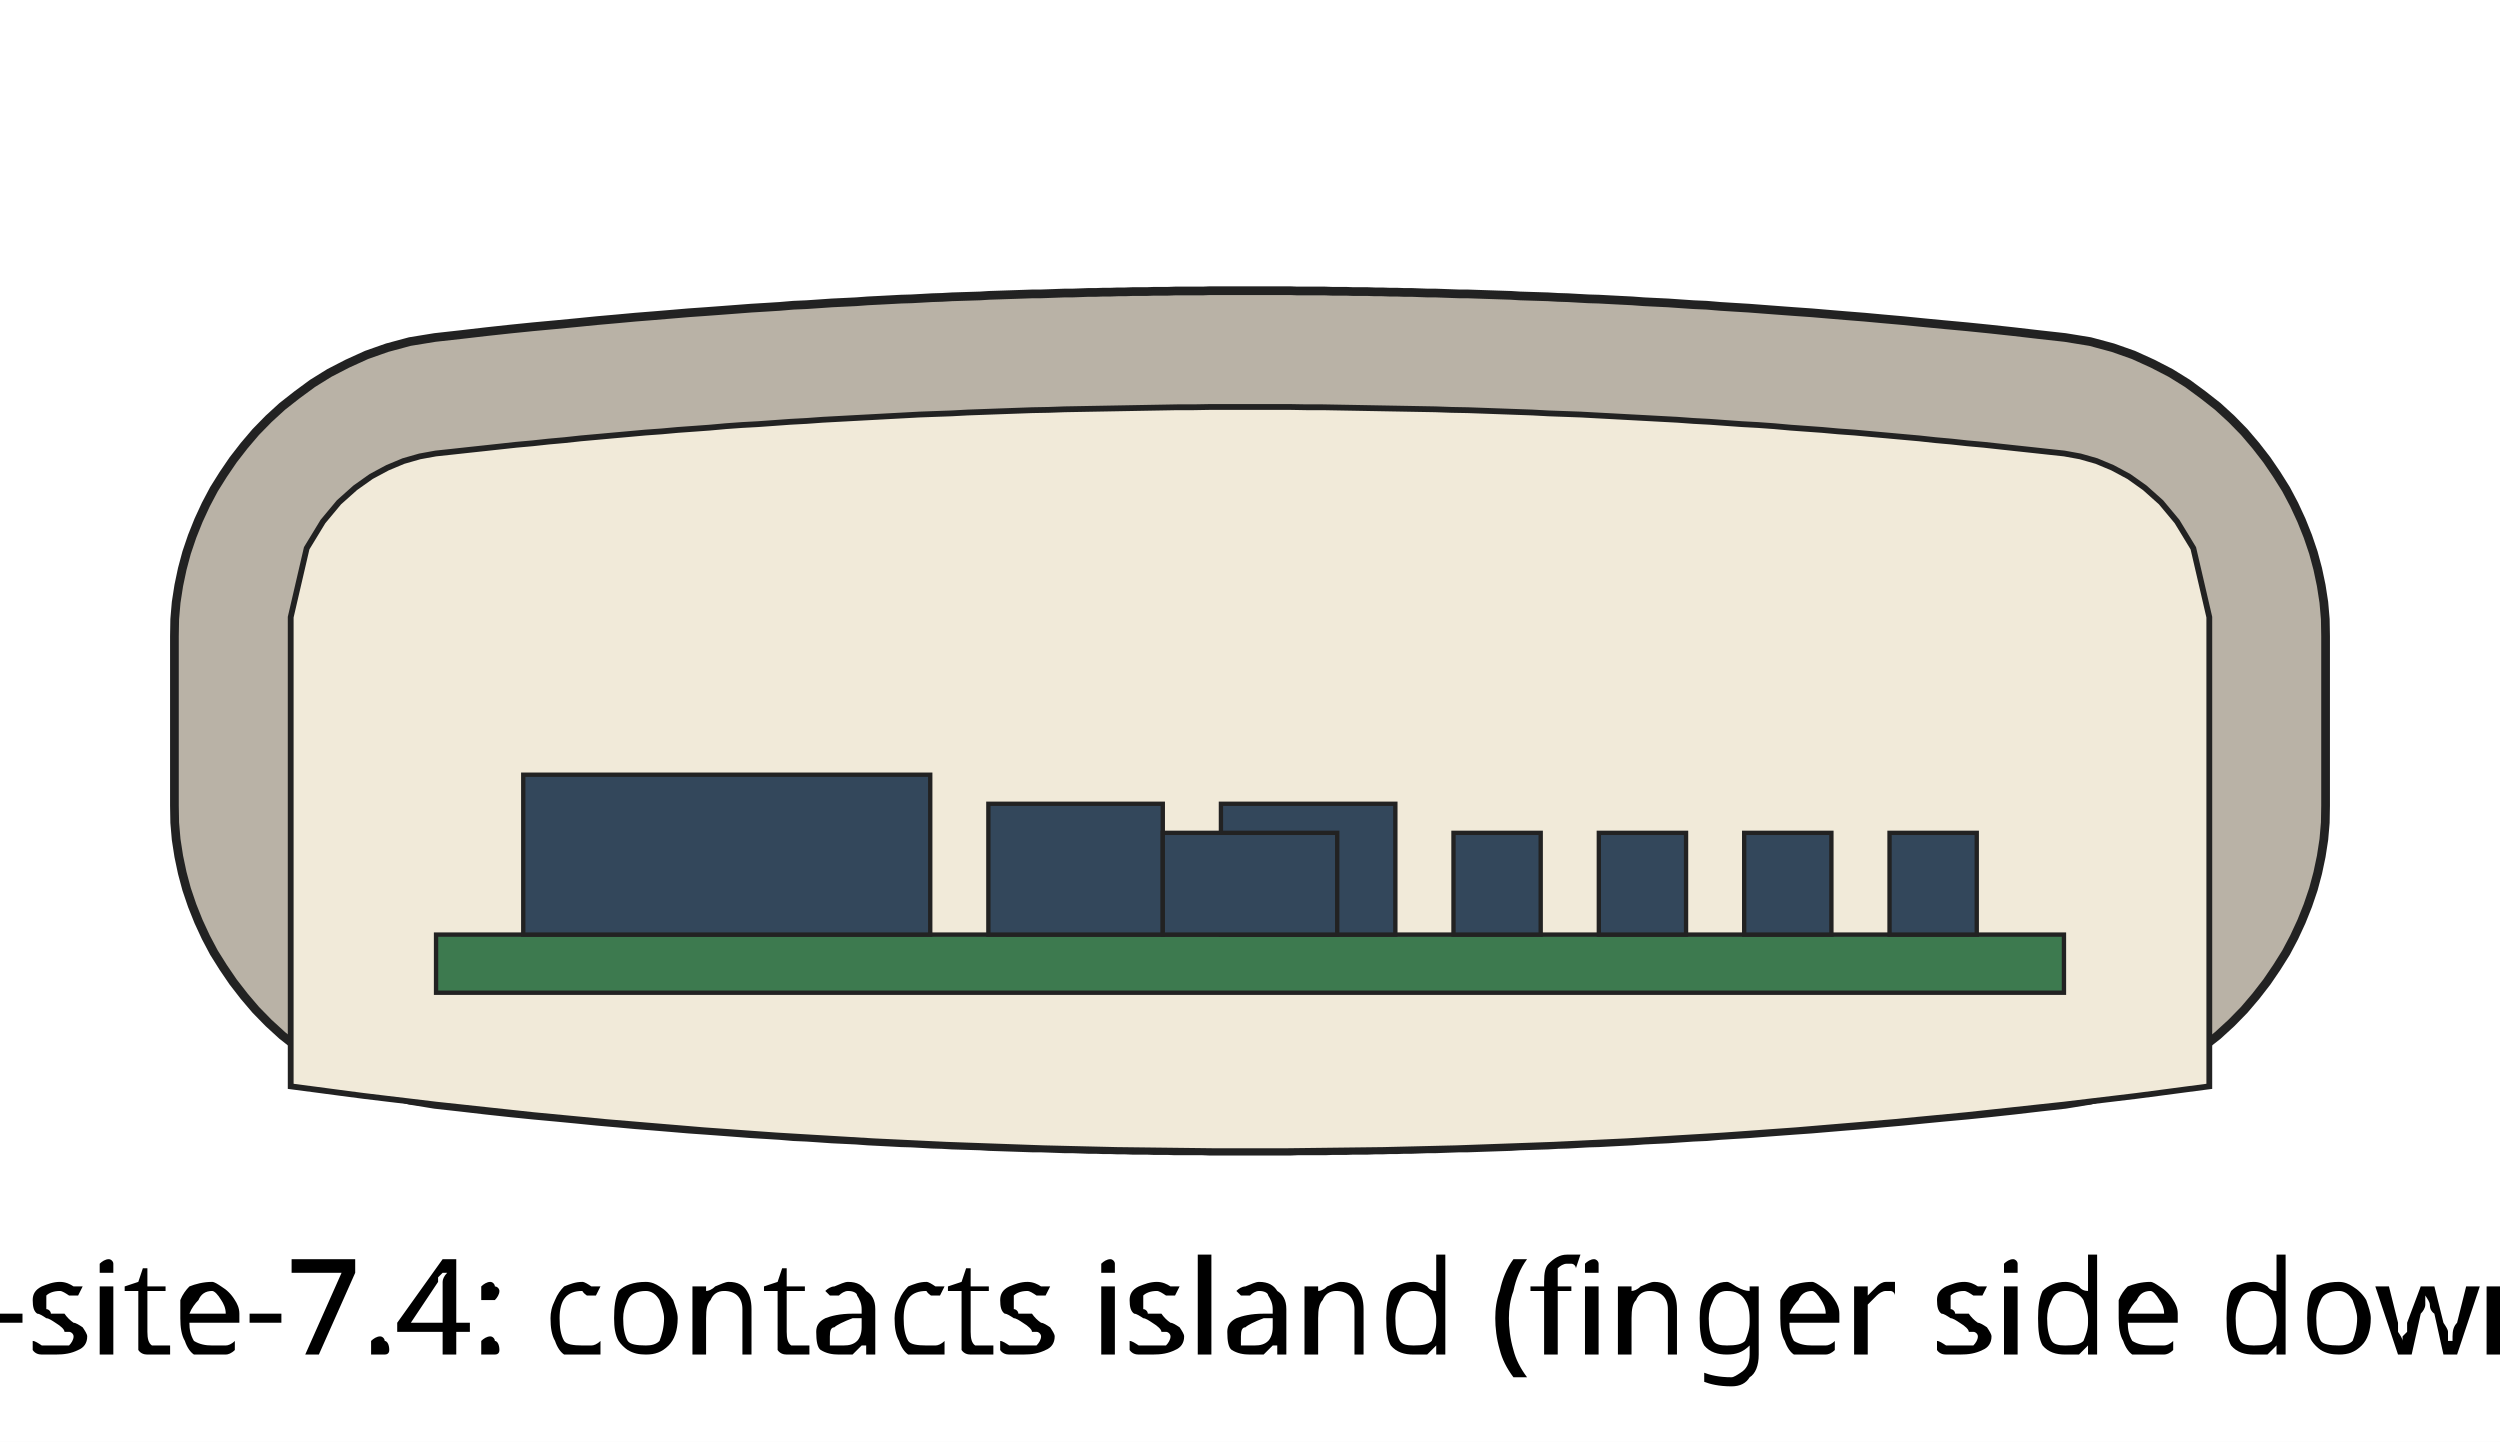
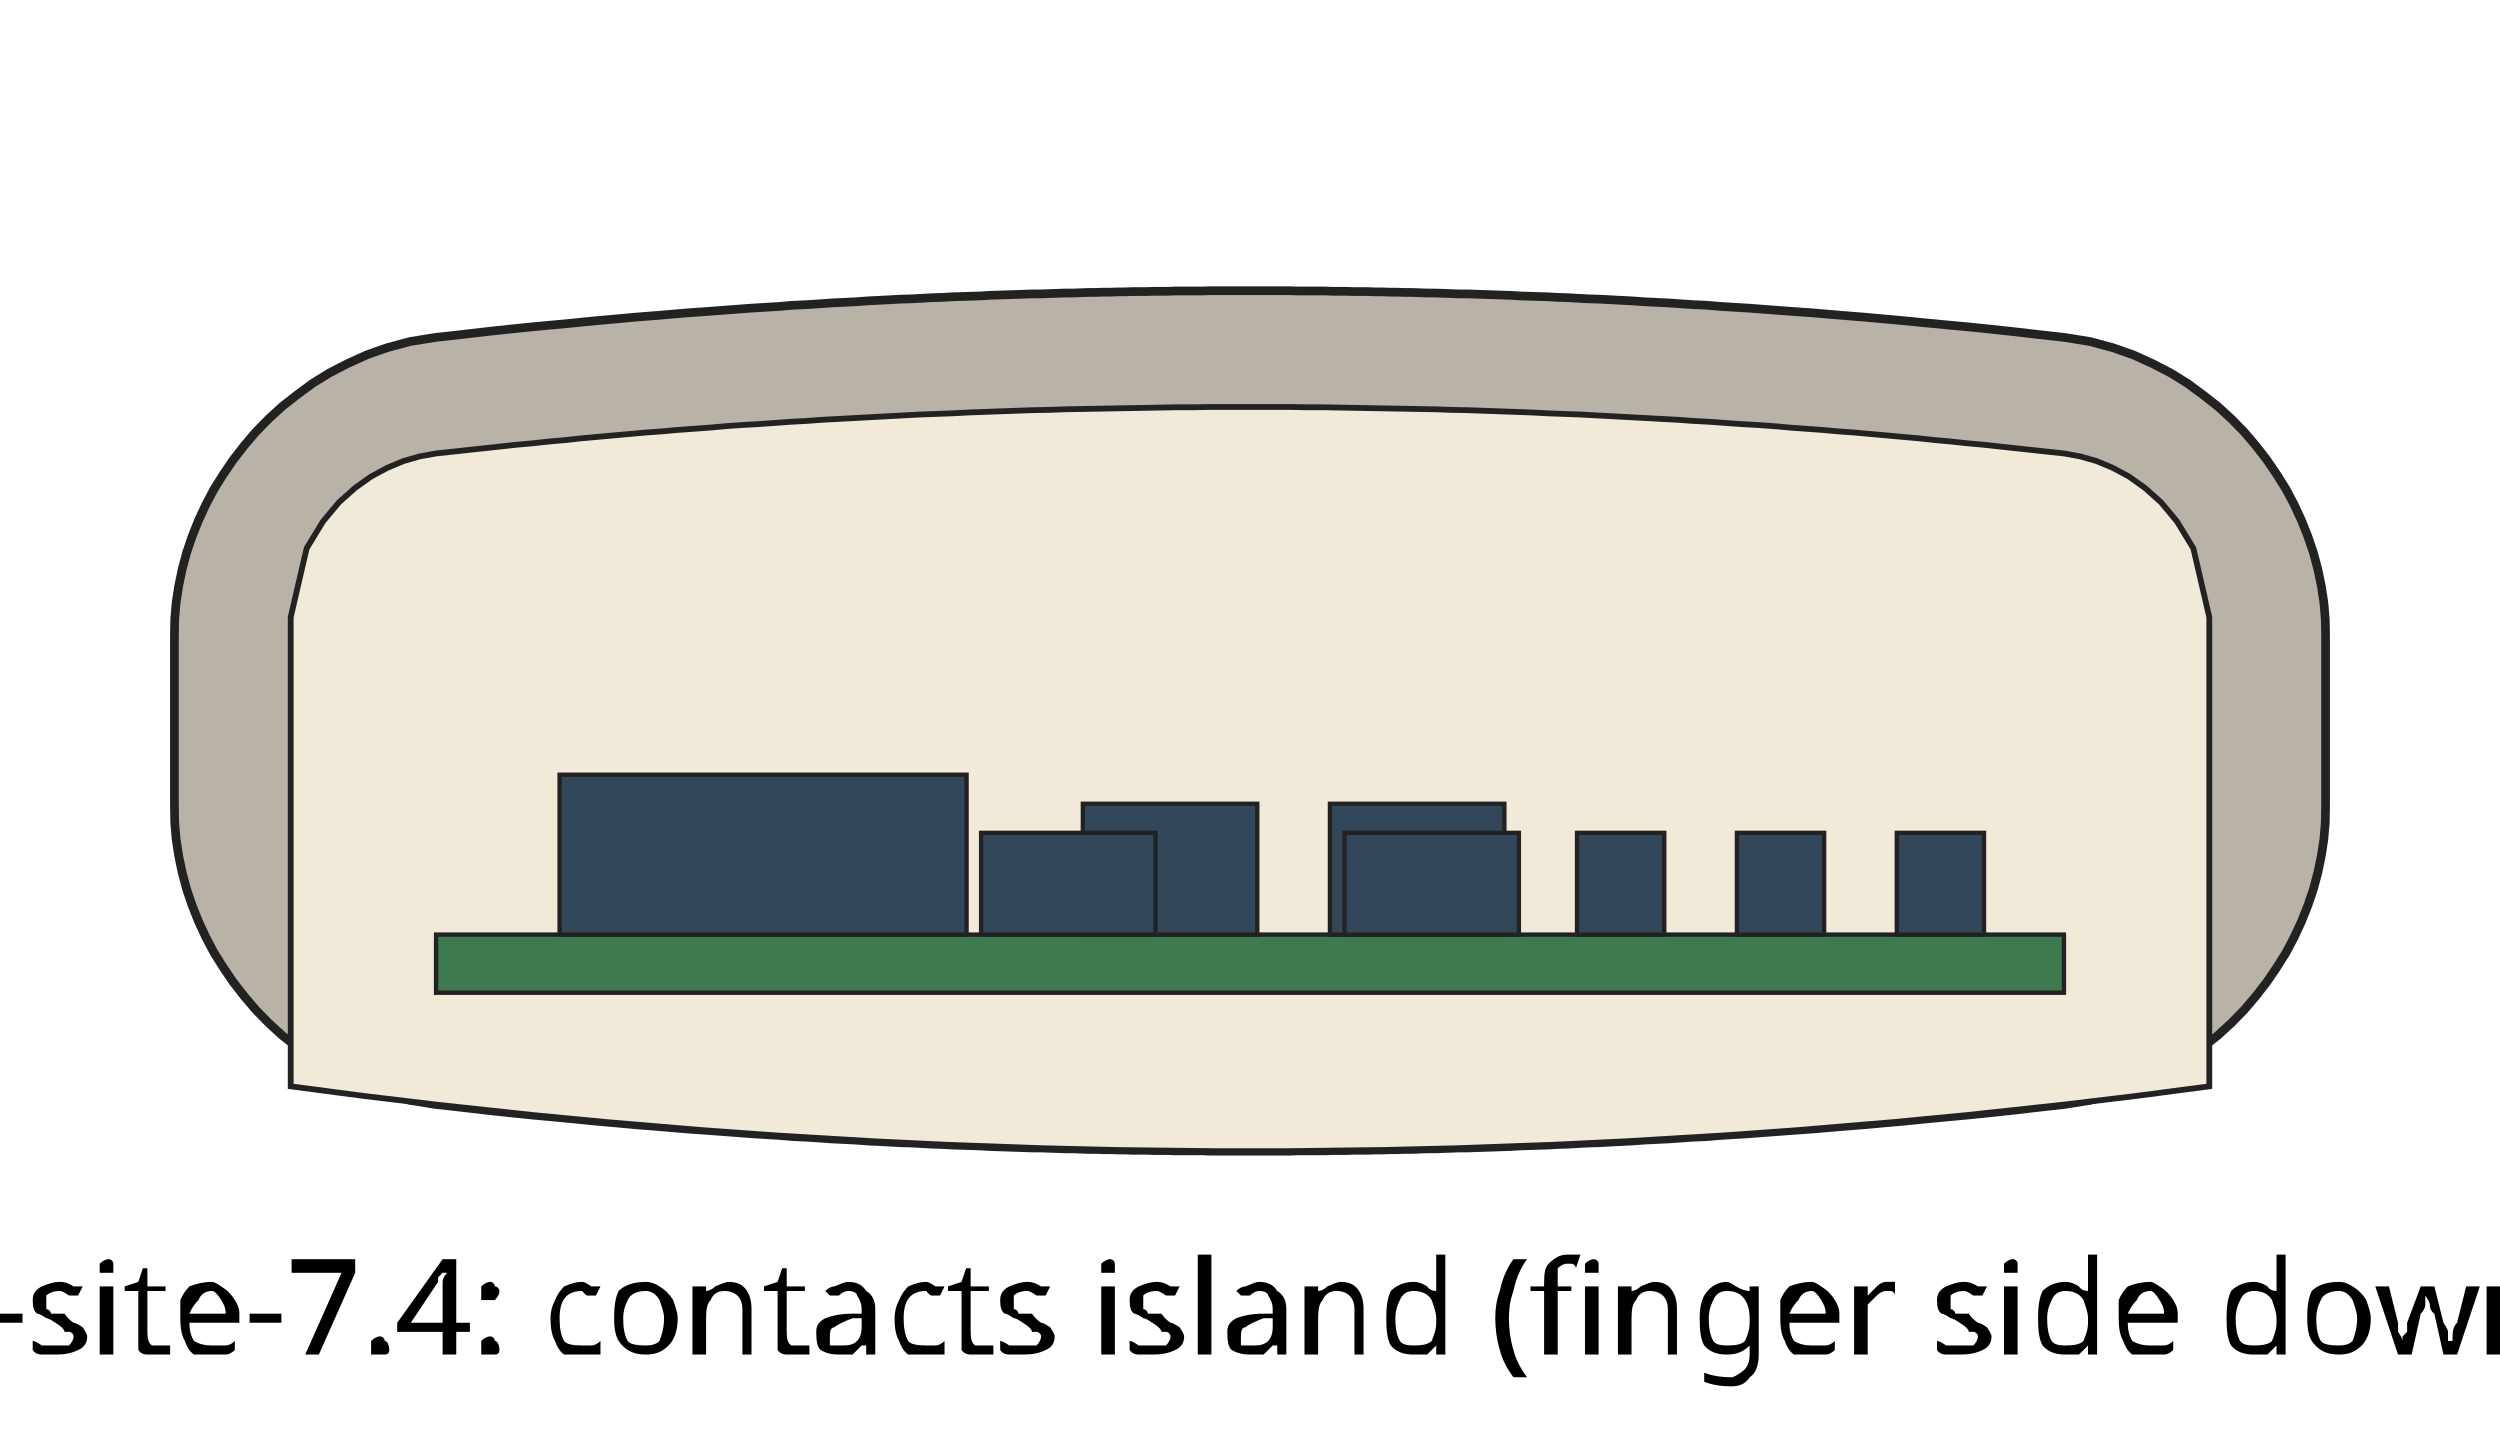
<svg xmlns="http://www.w3.org/2000/svg" viewBox="-4.30 -2.48 8.60 4.96" width="640" font-family="sans-serif">
  <rect x="-4.30" y="-2.48" width="8.60" height="4.96" fill="#fff" />
  <polygon points="0.000,-1.480 0.023,-1.480 0.047,-1.480 0.070,-1.480 0.093,-1.480 0.116,-1.480 0.140,-1.480 0.163,-1.479 0.187,-1.479 0.211,-1.479 0.234,-1.479 0.258,-1.479 0.282,-1.478 0.306,-1.478 0.330,-1.478 0.355,-1.477 0.379,-1.477 0.404,-1.477 0.429,-1.476 0.454,-1.476 0.479,-1.475 0.505,-1.475 0.531,-1.474 0.557,-1.474 0.583,-1.473 0.610,-1.472 0.637,-1.472 0.664,-1.471 0.692,-1.470 0.720,-1.469 0.748,-1.469 0.777,-1.468 0.806,-1.467 0.836,-1.466 0.866,-1.465 0.897,-1.464 0.928,-1.462 0.960,-1.461 0.992,-1.460 1.025,-1.459 1.059,-1.457 1.093,-1.456 1.128,-1.454 1.164,-1.452 1.200,-1.451 1.237,-1.449 1.275,-1.447 1.315,-1.445 1.355,-1.442 1.396,-1.440 1.438,-1.438 1.481,-1.435 1.525,-1.432 1.571,-1.430 1.618,-1.426 1.666,-1.423 1.716,-1.420 1.768,-1.416 1.821,-1.412 1.875,-1.408 1.932,-1.404 1.991,-1.399 2.051,-1.394 2.114,-1.389 2.179,-1.383 2.247,-1.377 2.317,-1.370 2.390,-1.363 2.466,-1.356 2.545,-1.348 2.628,-1.339 2.714,-1.329 2.804,-1.319 2.890,-1.305 2.968,-1.284 3.039,-1.259 3.105,-1.229 3.167,-1.197 3.225,-1.161 3.278,-1.122 3.329,-1.082 3.376,-1.039 3.420,-0.994 3.460,-0.947 3.498,-0.898 3.532,-0.848 3.564,-0.797 3.592,-0.744 3.617,-0.690 3.639,-0.635 3.658,-0.579 3.673,-0.523 3.685,-0.466 3.694,-0.408 3.699,-0.350 3.700,-0.291 3.700,-0.233 3.700,-0.174 3.700,-0.116 3.700,-0.058 3.700,-0.000 3.700,0.058 3.700,0.116 3.700,0.174 3.700,0.233 3.700,0.291 3.699,0.350 3.694,0.408 3.685,0.466 3.673,0.523 3.658,0.579 3.639,0.635 3.617,0.690 3.592,0.744 3.564,0.797 3.532,0.848 3.498,0.898 3.460,0.947 3.420,0.994 3.376,1.039 3.329,1.082 3.278,1.122 3.225,1.161 3.167,1.197 3.105,1.229 3.039,1.259 2.968,1.284 2.890,1.305 2.804,1.319 2.714,1.329 2.628,1.339 2.545,1.348 2.466,1.356 2.390,1.363 2.317,1.370 2.247,1.377 2.179,1.383 2.114,1.389 2.051,1.394 1.991,1.399 1.932,1.404 1.875,1.408 1.821,1.412 1.768,1.416 1.716,1.420 1.666,1.423 1.618,1.426 1.571,1.430 1.525,1.432 1.481,1.435 1.438,1.438 1.396,1.440 1.355,1.442 1.315,1.445 1.275,1.447 1.237,1.449 1.200,1.451 1.164,1.452 1.128,1.454 1.093,1.456 1.059,1.457 1.025,1.459 0.992,1.460 0.960,1.461 0.928,1.462 0.897,1.464 0.866,1.465 0.836,1.466 0.806,1.467 0.777,1.468 0.748,1.469 0.720,1.469 0.692,1.470 0.664,1.471 0.637,1.472 0.610,1.472 0.583,1.473 0.557,1.474 0.531,1.474 0.505,1.475 0.479,1.475 0.454,1.476 0.429,1.476 0.404,1.477 0.379,1.477 0.355,1.477 0.330,1.478 0.306,1.478 0.282,1.478 0.258,1.479 0.234,1.479 0.211,1.479 0.187,1.479 0.163,1.479 0.140,1.480 0.116,1.480 0.093,1.480 0.070,1.480 0.047,1.480 0.023,1.480 0.000,1.480 -0.023,1.480 -0.047,1.480 -0.070,1.480 -0.093,1.480 -0.116,1.480 -0.140,1.480 -0.163,1.479 -0.187,1.479 -0.211,1.479 -0.234,1.479 -0.258,1.479 -0.282,1.478 -0.306,1.478 -0.330,1.478 -0.355,1.477 -0.379,1.477 -0.404,1.477 -0.429,1.476 -0.454,1.476 -0.479,1.475 -0.505,1.475 -0.531,1.474 -0.557,1.474 -0.583,1.473 -0.610,1.472 -0.637,1.472 -0.664,1.471 -0.692,1.470 -0.720,1.469 -0.748,1.469 -0.777,1.468 -0.806,1.467 -0.836,1.466 -0.866,1.465 -0.897,1.464 -0.928,1.462 -0.960,1.461 -0.992,1.460 -1.025,1.459 -1.059,1.457 -1.093,1.456 -1.128,1.454 -1.164,1.452 -1.200,1.451 -1.237,1.449 -1.275,1.447 -1.315,1.445 -1.355,1.442 -1.396,1.440 -1.438,1.438 -1.481,1.435 -1.525,1.432 -1.571,1.430 -1.618,1.426 -1.666,1.423 -1.716,1.420 -1.768,1.416 -1.821,1.412 -1.875,1.408 -1.932,1.404 -1.991,1.399 -2.051,1.394 -2.114,1.389 -2.179,1.383 -2.247,1.377 -2.317,1.370 -2.390,1.363 -2.466,1.356 -2.545,1.348 -2.628,1.339 -2.714,1.329 -2.804,1.319 -2.890,1.305 -2.968,1.284 -3.039,1.259 -3.105,1.229 -3.167,1.197 -3.225,1.161 -3.278,1.122 -3.329,1.082 -3.376,1.039 -3.420,0.994 -3.460,0.947 -3.498,0.898 -3.532,0.848 -3.564,0.797 -3.592,0.744 -3.617,0.690 -3.639,0.635 -3.658,0.579 -3.673,0.523 -3.685,0.466 -3.694,0.408 -3.699,0.350 -3.700,0.291 -3.700,0.233 -3.700,0.174 -3.700,0.116 -3.700,0.058 -3.700,0.000 -3.700,-0.058 -3.700,-0.116 -3.700,-0.174 -3.700,-0.233 -3.700,-0.291 -3.699,-0.350 -3.694,-0.408 -3.685,-0.466 -3.673,-0.523 -3.658,-0.579 -3.639,-0.635 -3.617,-0.690 -3.592,-0.744 -3.564,-0.797 -3.532,-0.848 -3.498,-0.898 -3.460,-0.947 -3.420,-0.994 -3.376,-1.039 -3.329,-1.082 -3.278,-1.122 -3.225,-1.161 -3.167,-1.197 -3.105,-1.229 -3.039,-1.259 -2.968,-1.284 -2.890,-1.305 -2.804,-1.319 -2.714,-1.329 -2.628,-1.339 -2.545,-1.348 -2.466,-1.356 -2.390,-1.363 -2.317,-1.370 -2.247,-1.377 -2.179,-1.383 -2.114,-1.389 -2.051,-1.394 -1.991,-1.399 -1.932,-1.404 -1.875,-1.408 -1.821,-1.412 -1.768,-1.416 -1.716,-1.420 -1.666,-1.423 -1.618,-1.426 -1.571,-1.430 -1.525,-1.432 -1.481,-1.435 -1.438,-1.438 -1.396,-1.440 -1.355,-1.442 -1.315,-1.445 -1.275,-1.447 -1.237,-1.449 -1.200,-1.451 -1.164,-1.452 -1.128,-1.454 -1.093,-1.456 -1.059,-1.457 -1.025,-1.459 -0.992,-1.460 -0.960,-1.461 -0.928,-1.462 -0.897,-1.464 -0.866,-1.465 -0.836,-1.466 -0.806,-1.467 -0.777,-1.468 -0.748,-1.469 -0.720,-1.469 -0.692,-1.470 -0.664,-1.471 -0.637,-1.472 -0.610,-1.472 -0.583,-1.473 -0.557,-1.474 -0.531,-1.474 -0.505,-1.475 -0.479,-1.475 -0.454,-1.476 -0.429,-1.476 -0.404,-1.477 -0.379,-1.477 -0.355,-1.477 -0.330,-1.478 -0.306,-1.478 -0.282,-1.478 -0.258,-1.479 -0.234,-1.479 -0.211,-1.479 -0.187,-1.479 -0.163,-1.479 -0.140,-1.480 -0.116,-1.480 -0.093,-1.480 -0.070,-1.480 -0.047,-1.480 -0.023,-1.480" fill="#b9b2a6" stroke="#222" stroke-width="0.03" />
  <polygon points="-3.300,-0.357 -3.245,-0.594 -3.189,-0.686 -3.134,-0.752 -3.078,-0.802 -3.023,-0.841 -2.967,-0.871 -2.912,-0.894 -2.856,-0.910 -2.801,-0.920 -2.745,-0.926 -2.690,-0.932 -2.634,-0.938 -2.579,-0.944 -2.524,-0.950 -2.468,-0.955 -2.413,-0.961 -2.357,-0.966 -2.302,-0.972 -2.246,-0.977 -2.191,-0.982 -2.135,-0.987 -2.080,-0.992 -2.024,-0.996 -1.969,-1.001 -1.913,-1.005 -1.858,-1.009 -1.803,-1.014 -1.747,-1.018 -1.692,-1.021 -1.636,-1.025 -1.581,-1.029 -1.525,-1.032 -1.470,-1.036 -1.414,-1.039 -1.359,-1.042 -1.303,-1.045 -1.248,-1.048 -1.192,-1.051 -1.137,-1.054 -1.082,-1.056 -1.026,-1.058 -0.971,-1.061 -0.915,-1.063 -0.860,-1.065 -0.804,-1.067 -0.749,-1.069 -0.693,-1.070 -0.638,-1.072 -0.582,-1.073 -0.527,-1.074 -0.471,-1.075 -0.416,-1.076 -0.361,-1.077 -0.305,-1.078 -0.250,-1.079 -0.194,-1.079 -0.139,-1.080 -0.083,-1.080 -0.028,-1.080 0.028,-1.080 0.083,-1.080 0.139,-1.080 0.194,-1.079 0.250,-1.079 0.305,-1.078 0.361,-1.077 0.416,-1.076 0.471,-1.075 0.527,-1.074 0.582,-1.073 0.638,-1.072 0.693,-1.070 0.749,-1.069 0.804,-1.067 0.860,-1.065 0.915,-1.063 0.971,-1.061 1.026,-1.058 1.082,-1.056 1.137,-1.054 1.192,-1.051 1.248,-1.048 1.303,-1.045 1.359,-1.042 1.414,-1.039 1.470,-1.036 1.525,-1.032 1.581,-1.029 1.636,-1.025 1.692,-1.021 1.747,-1.018 1.803,-1.014 1.858,-1.009 1.913,-1.005 1.969,-1.001 2.024,-0.996 2.080,-0.992 2.135,-0.987 2.191,-0.982 2.246,-0.977 2.302,-0.972 2.357,-0.966 2.413,-0.961 2.468,-0.955 2.524,-0.950 2.579,-0.944 2.634,-0.938 2.690,-0.932 2.745,-0.926 2.801,-0.920 2.856,-0.910 2.912,-0.894 2.967,-0.871 3.023,-0.841 3.078,-0.802 3.134,-0.752 3.189,-0.686 3.245,-0.594 3.300,-0.357 3.300,1.257 3.216,1.268 3.133,1.279 3.049,1.290 2.966,1.300 2.882,1.310 2.799,1.320 2.715,1.329 2.632,1.338 2.548,1.347 2.465,1.356 2.381,1.364 2.297,1.372 2.214,1.380 2.130,1.387 2.047,1.394 1.963,1.401 1.880,1.408 1.796,1.414 1.713,1.420 1.629,1.426 1.546,1.431 1.462,1.436 1.378,1.441 1.295,1.446 1.211,1.450 1.128,1.454 1.044,1.458 0.961,1.461 0.877,1.464 0.794,1.467 0.710,1.470 0.627,1.472 0.543,1.474 0.459,1.476 0.376,1.477 0.292,1.478 0.209,1.479 0.125,1.480 0.042,1.480 -0.042,1.480 -0.125,1.480 -0.209,1.479 -0.292,1.478 -0.376,1.477 -0.459,1.476 -0.543,1.474 -0.627,1.472 -0.710,1.470 -0.794,1.467 -0.877,1.464 -0.961,1.461 -1.044,1.458 -1.128,1.454 -1.211,1.450 -1.295,1.446 -1.378,1.441 -1.462,1.436 -1.546,1.431 -1.629,1.426 -1.713,1.420 -1.796,1.414 -1.880,1.408 -1.963,1.401 -2.047,1.394 -2.130,1.387 -2.214,1.380 -2.297,1.372 -2.381,1.364 -2.465,1.356 -2.548,1.347 -2.632,1.338 -2.715,1.329 -2.799,1.320 -2.882,1.310 -2.966,1.300 -3.049,1.290 -3.133,1.279 -3.216,1.268 -3.300,1.257" fill="#f1ead9" stroke="#222" stroke-width="0.02" />
  <polygon points="-2.800,0.935 -2.800,0.735 2.800,0.735 2.800,0.935" fill="#3d7a4f" stroke="#222" stroke-width="0.015" />
-   <polygon points="-2.500,0.735 -2.500,0.185 -1.100,0.185 -1.100,0.735" fill="#33475b" stroke="#222" stroke-width="0.015" />
-   <polygon points="-0.900,0.735 -0.900,0.285 -0.300,0.285 -0.300,0.735" fill="#33475b" stroke="#222" stroke-width="0.015" />
-   <polygon points="-0.100,0.735 -0.100,0.285 0.500,0.285 0.500,0.735" fill="#33475b" stroke="#222" stroke-width="0.015" />
-   <polygon points="0.700,0.735 0.700,0.385 1.000,0.385 1.000,0.735" fill="#33475b" stroke="#222" stroke-width="0.015" />
-   <polygon points="1.200,0.735 1.200,0.385 1.500,0.385 1.500,0.735" fill="#33475b" stroke="#222" stroke-width="0.015" />
-   <polygon points="1.700,0.735 1.700,0.385 2.000,0.385 2.000,0.735" fill="#33475b" stroke="#222" stroke-width="0.015" />
-   <polygon points="2.200,0.735 2.200,0.385 2.500,0.385 2.500,0.735" fill="#33475b" stroke="#222" stroke-width="0.015" />
-   <polygon points="-0.300,0.735 -0.300,0.385 0.300,0.385 0.300,0.735" fill="#33475b" stroke="#222" stroke-width="0.015" />
+   <polygon points="-2.375,0.735 -2.375,0.185 -0.975,0.185 -0.975,0.735" fill="#33475b" stroke="#222" stroke-width="0.015" />
+   <polygon points="-0.575,0.735 -0.575,0.285 0.025,0.285 0.025,0.735" fill="#33475b" stroke="#222" stroke-width="0.015" />
+   <polygon points="0.275,0.735 0.275,0.285 0.875,0.285 0.875,0.735" fill="#33475b" stroke="#222" stroke-width="0.015" />
+   <polygon points="1.125,0.735 1.125,0.385 1.425,0.385 1.425,0.735" fill="#33475b" stroke="#222" stroke-width="0.015" />
+   <polygon points="1.675,0.735 1.675,0.385 1.975,0.385 1.975,0.735" fill="#33475b" stroke="#222" stroke-width="0.015" />
+   <polygon points="2.225,0.735 2.225,0.385 2.525,0.385 2.525,0.735" fill="#33475b" stroke="#222" stroke-width="0.015" />
+   <polygon points="-0.925,0.735 -0.925,0.385 -0.325,0.385 -0.325,0.735" fill="#33475b" stroke="#222" stroke-width="0.015" />
+   <polygon points="0.325,0.735 0.325,0.385 0.925,0.385 0.925,0.735" fill="#33475b" stroke="#222" stroke-width="0.015" />
  <text x="0" y="2.18" font-size="0.45" text-anchor="middle">A-site-7.4: contacts island (finger side down)</text>
</svg>
